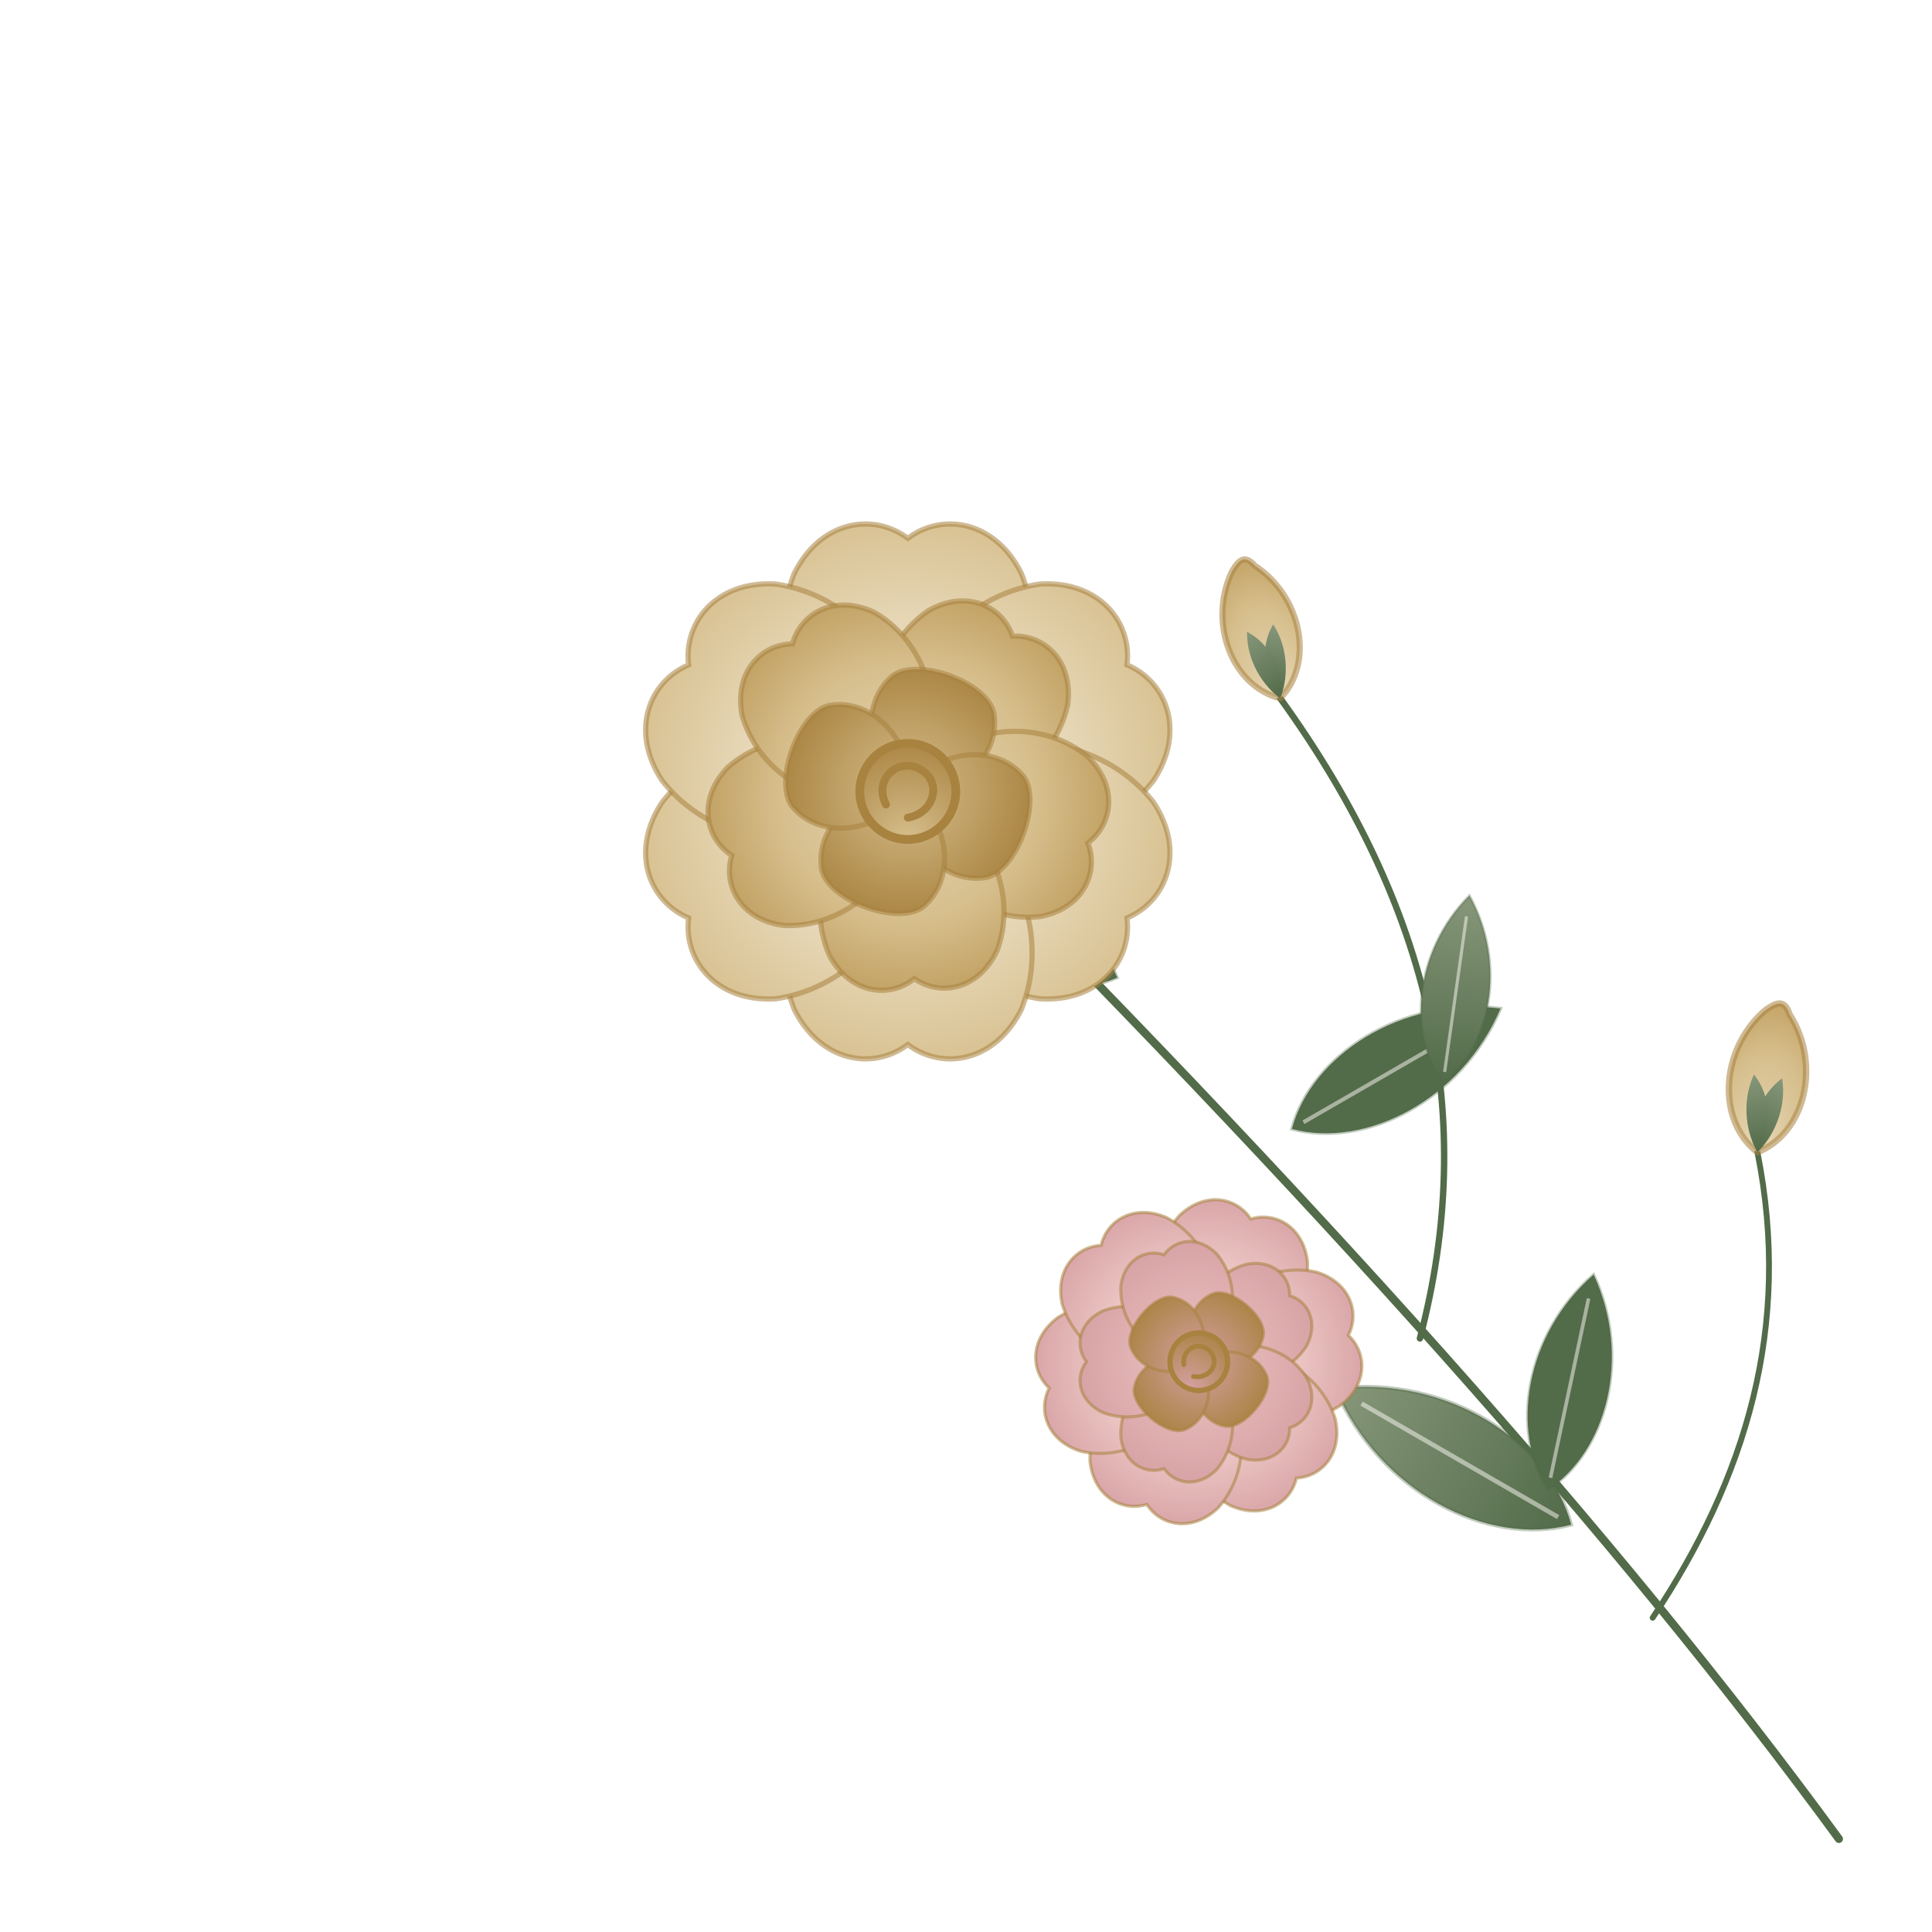
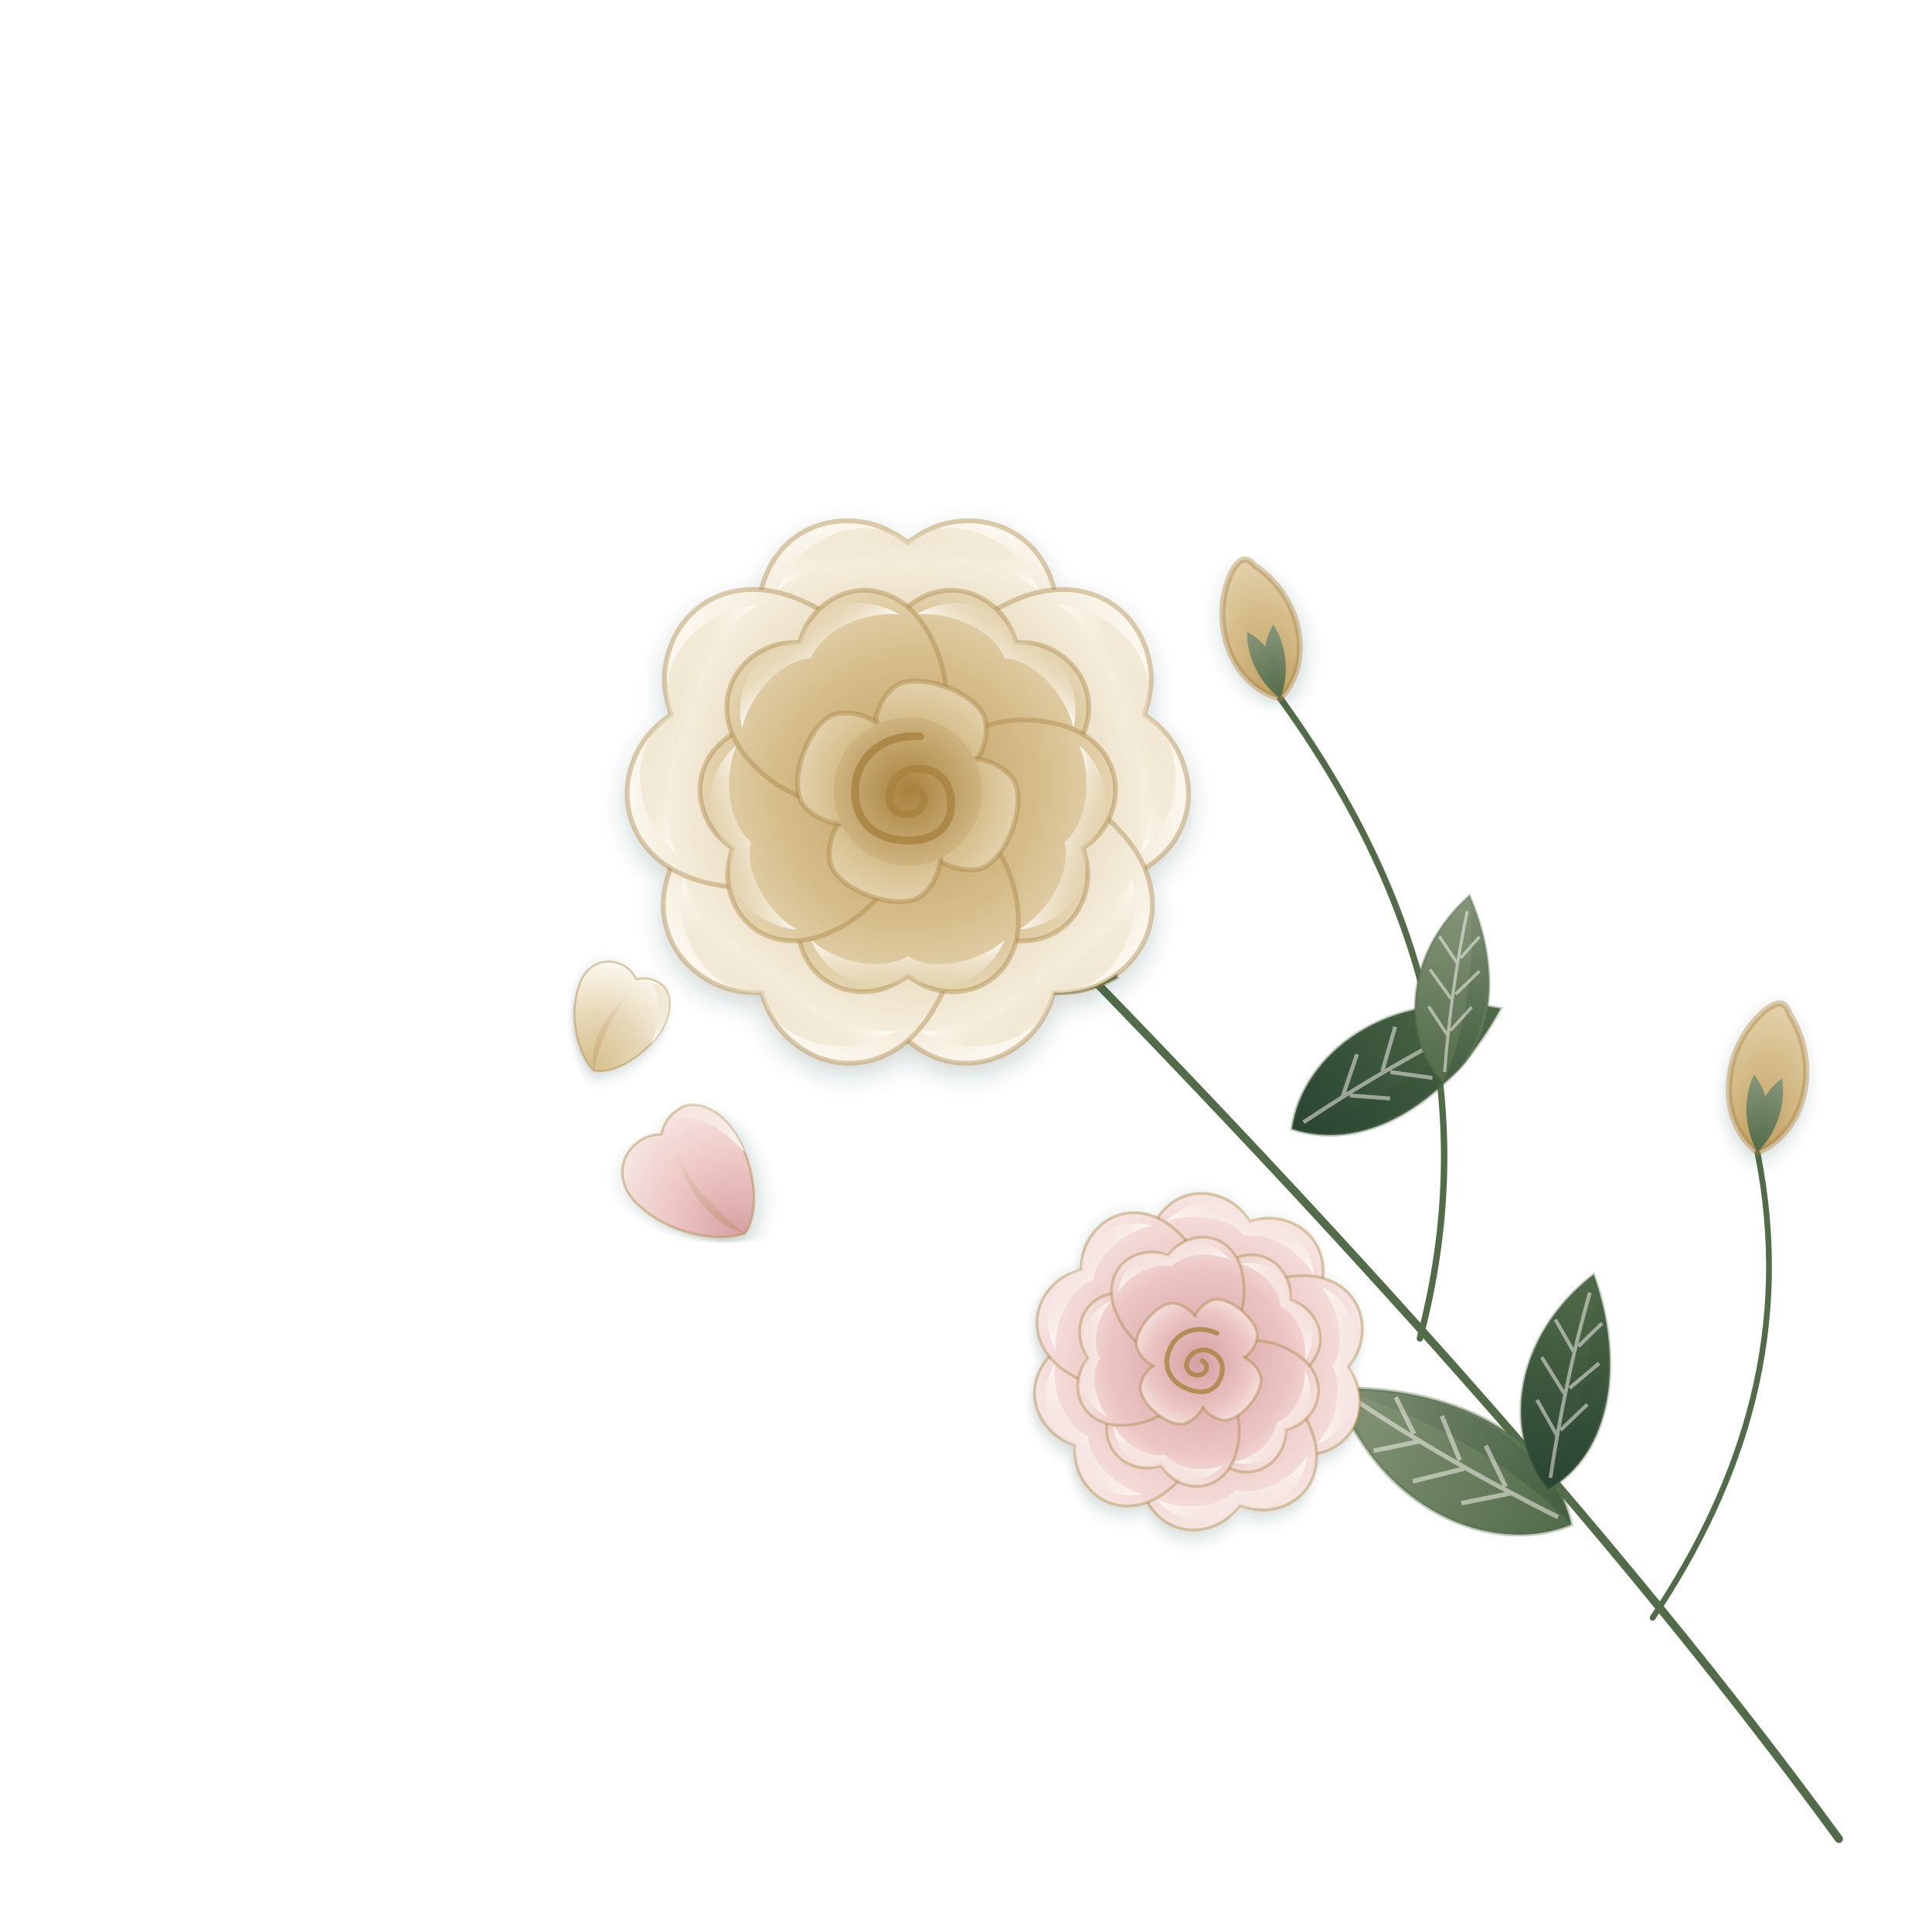
<svg xmlns="http://www.w3.org/2000/svg" viewBox="-16 -16 332 332" width="332" height="332">
-   <style>.p{transform-origin:50% 100%;stroke:#a8823f;stroke-opacity:.55}.j{stroke:#c9a96a;stroke-opacity:1;stroke-width:.7}.l{transform-origin:0 50%}.v{stroke:#526b49;stroke-width:.5;stroke-opacity:.35}.r{fill:none;stroke:#fffdf8;stroke-width:.6;stroke-opacity:.5}.s{fill:none;stroke:#526b49;stroke-linecap:round}.f{stroke:#a8823f}</style>
+   <style>.p{transform-origin:50% 100%;stroke:#a8823f;stroke-opacity:.4}.j{stroke:#c9a96a;stroke-opacity:.75;stroke-width:.45}.l{transform-origin:0 50%}.v{stroke:#526b49;stroke-width:.5;stroke-opacity:.35}.r{fill:none;stroke:#fffdf8;stroke-width:.6;stroke-opacity:.5}.s{fill:none;stroke:#526b49;stroke-linecap:round}.f{stroke:#a8823f;stroke-width:.5}.n{stroke:none}.h{fill:none;stroke-width:.9;stroke-linecap:round;stroke-opacity:.8}</style>
  <defs>
    <radialGradient id="ro" cx="50%" cy="100%" r="110%">
+       <stop offset="0" stop-color="#d6be8c" />
+       <stop offset="0.5" stop-color="#e7d8b8" />
+       <stop offset="1" stop-color="#fffdf8" />
+     </radialGradient>
+     <radialGradient id="rm" cx="50%" cy="100%" r="110%">
+       <stop offset="0" stop-color="#bf9d5d" />
+       <stop offset="0.6" stop-color="#d6be8c" />
+       <stop offset="1" stop-color="#e7d8b8" />
+     </radialGradient>
+     <radialGradient id="ri" cx="50%" cy="50%" r="60%">
+       <stop offset="0" stop-color="#a8823f" />
+       <stop offset="1" stop-color="#d6be8c" />
+     </radialGradient>
+     <linearGradient id="rr" x1="0" y1="1" x2="0" y2="0">
+       <stop offset="0" stop-color="#fffdf8" stop-opacity="0.95" />
+       <stop offset="1" stop-color="#e7d8b8" stop-opacity="0.4" />
+     </linearGradient>
+     <radialGradient id="bo" cx="50%" cy="100%" r="110%">
+       <stop offset="0" stop-color="#d6a0a3" />
+       <stop offset="0.5" stop-color="#ecc6c4" />
+       <stop offset="1" stop-color="#f8eae6" />
+     </radialGradient>
+     <radialGradient id="bm" cx="50%" cy="100%" r="110%">
+       <stop offset="0" stop-color="#d6a0a3" />
+       <stop offset="0.7" stop-color="#ecc6c4" />
+       <stop offset="1" stop-color="#f8eae6" />
+     </radialGradient>
+     <radialGradient id="bi" cx="50%" cy="50%" r="60%">
+       <stop offset="0" stop-color="#d6a0a3" />
+       <stop offset="1" stop-color="#ecc6c4" />
+     </radialGradient>
+     <linearGradient id="br" x1="0" y1="1" x2="0" y2="0">
+       <stop offset="0" stop-color="#fffdf8" stop-opacity="0.9" />
+       <stop offset="1" stop-color="#f8eae6" stop-opacity="0.3" />
+     </linearGradient>
+     <radialGradient id="io" cx="50%" cy="100%" r="110%">
+       <stop offset="0" stop-color="#e7d8b8" />
+       <stop offset="0.45" stop-color="#fffdf8" />
+       <stop offset="1" stop-color="#fffdf8" />
+     </radialGradient>
+     <radialGradient id="im" cx="50%" cy="100%" r="110%">
+       <stop offset="0" stop-color="#d6be8c" />
+       <stop offset="0.6" stop-color="#e7d8b8" />
+       <stop offset="1" stop-color="#fffdf8" />
+     </radialGradient>
+     <radialGradient id="ii" cx="50%" cy="50%" r="60%">
+       <stop offset="0" stop-color="#d6be8c" />
+       <stop offset="1" stop-color="#fffdf8" />
+     </radialGradient>
+     <linearGradient id="ir" x1="0" y1="1" x2="0" y2="0">
      <stop offset="0" stop-color="#fffdf8" />
-       <stop offset=".55" stop-color="#e7d8b8" />
-       <stop offset="1" stop-color="#d6be8c" />
-     </radialGradient>
-     <radialGradient id="rm" cx="50%" cy="100%" r="110%">
-       <stop offset="0" stop-color="#e7d8b8" />
-       <stop offset=".6" stop-color="#d6be8c" />
-       <stop offset="1" stop-color="#bf9d5d" />
-     </radialGradient>
-     <radialGradient id="ri" cx="50%" cy="100%" r="110%">
-       <stop offset="0" stop-color="#d6be8c" />
-       <stop offset="1" stop-color="#a8823f" />
-     </radialGradient>
-     <radialGradient id="bo" cx="50%" cy="100%" r="110%">
-       <stop offset="0" stop-color="#f8eae6" />
-       <stop offset=".55" stop-color="#ecc6c4" />
-       <stop offset="1" stop-color="#d6a0a3" />
-     </radialGradient>
-     <radialGradient id="bm" cx="50%" cy="100%" r="110%">
-       <stop offset="0" stop-color="#ecc6c4" />
-       <stop offset="1" stop-color="#d6a0a3" />
-     </radialGradient>
-     <radialGradient id="bi" cx="50%" cy="100%" r="110%">
-       <stop offset="0" stop-color="#d6a0a3" />
-       <stop offset="1" stop-color="#a8823f" />
-     </radialGradient>
+       <stop offset="1" stop-color="#fffdf8" stop-opacity="0.5" />
+     </linearGradient>
    <radialGradient id="ja" cx="50%" cy="100%" r="110%">
      <stop offset="0" stop-color="#e7d8b8" />
-       <stop offset=".35" stop-color="#fffdf8" />
+       <stop offset="0.3" stop-color="#fffdf8" />
      <stop offset="1" stop-color="#fffdf8" />
    </radialGradient>
    <radialGradient id="go" cx="40%" cy="35%" r="70%">
      <stop offset="0" stop-color="#d6be8c" />
      <stop offset="1" stop-color="#a8823f" />
    </radialGradient>
    <linearGradient id="le">
      <stop offset="0" stop-color="#526b49" />
      <stop offset="1" stop-color="#87977a" />
    </linearGradient>
    <linearGradient id="ld">
-       <stop offset="0" stop-color="#526b49" />
+       <stop offset="0" stop-color="#294532" />
      <stop offset="1" stop-color="#526b49" />
    </linearGradient>
+     <linearGradient id="lh">
+       <stop offset="0" stop-color="#294532" stop-opacity="0.35" />
+       <stop offset="1" stop-color="#294532" stop-opacity="0.05" />
+     </linearGradient>
+     <linearGradient id="lf" x1="0" y1="1" x2="0" y2="0">
+       <stop offset="0" stop-color="#a8823f" stop-opacity="0.3" />
+       <stop offset="1" stop-color="#a8823f" stop-opacity="0" />
+     </linearGradient>
+     <filter id="sh" x="-30%" y="-30%" width="160%" height="160%">
+       <feDropShadow dx="0" dy="1.2" stdDeviation="1.4" flood-color="#294532" flood-opacity=".22" />
+     </filter>
  </defs>
  <path class="s" style="--d:0s" d="M300 300C262 248 210 190 140 120" pathLength="1" stroke-width="1.4" />
  <path class="s" style="--d:0.15s" d="M228 214C238 176 230 140 204 104" pathLength="1" stroke-width="1.1" />
  <path class="s" style="--d:0.2s" d="M268 262C284 238 292 212 286 182" pathLength="1" stroke-width="1" />
  <g transform="translate(254 246) rotate(-150) scale(1.3)">
-     <path class="l v" style="--d:0.3s" d="M0 0C8-8 24-9 36 0C24 9 8 8 0 0Z" fill="url(#le)" />
-     <path class="l r" style="--d:0.4s" d="M2 0H32" />
+     <g class="l" style="--d:0.3s">
+       <path class="v" d="M0 0C7-9 23-11 36 0C23 8 8 9 0 0Z" fill="url(#le)" />
+       <path d="M0 0C8 8 23 8 36 0C24 3 10 3 0 0Z" fill="url(#lh)" />
+       <path class="r" d="M2 0Q18-1 33 0M9-.4l5-4.4M16-.7l5-4.8M23-.6l4.5-4M10 0l5 3.4M17 0l5 3.9M24 0l4.5 3" />
+     </g>
  </g>
  <g transform="translate(250 240) rotate(-78) scale(1.05)">
-     <path class="l v" style="--d:0.35s" d="M0 0C8-8 24-9 36 0C24 9 8 8 0 0Z" fill="url(#ld)" />
-     <path class="l r" style="--d:0.45s" d="M2 0H32" />
+     <g class="l" style="--d:0.35s">
+       <path class="v" d="M0 0C7-9 23-11 36 0C23 8 8 9 0 0Z" fill="url(#ld)" />
+       <path d="M0 0C8 8 23 8 36 0C24 3 10 3 0 0Z" fill="url(#lh)" />
+       <path class="r" d="M2 0Q18-1 33 0M9-.4l5-4.4M16-.7l5-4.8M23-.6l4.5-4M10 0l5 3.4M17 0l5 3.9M24 0l4.5 3" />
+     </g>
  </g>
  <g transform="translate(206 178) rotate(-30) scale(1.15)">
-     <path class="l v" style="--d:0.4s" d="M0 0C8-8 24-9 36 0C24 9 8 8 0 0Z" fill="url(#ld)" />
-     <path class="l r" style="--d:0.5s" d="M2 0H32" />
+     <g class="l" style="--d:0.4s">
+       <path class="v" d="M0 0C7-9 23-11 36 0C23 8 8 9 0 0Z" fill="url(#ld)" />
+       <path d="M0 0C8 8 23 8 36 0C24 3 10 3 0 0Z" fill="url(#lh)" />
+       <path class="r" d="M2 0Q18-1 33 0M9-.4l5-4.4M16-.7l5-4.8M23-.6l4.5-4M10 0l5 3.4M17 0l5 3.9M24 0l4.5 3" />
+     </g>
  </g>
  <g transform="translate(176 152) rotate(-158) scale(1.1)">
-     <path class="l v" style="--d:0.5s" d="M0 0C8-8 24-9 36 0C24 9 8 8 0 0Z" fill="url(#le)" />
-     <path class="l r" style="--d:0.6s" d="M2 0H32" />
+     <g class="l" style="--d:0.5s">
+       <path class="v" d="M0 0C7-9 23-11 36 0C23 8 8 9 0 0Z" fill="url(#le)" />
+       <path d="M0 0C8 8 23 8 36 0C24 3 10 3 0 0Z" fill="url(#lh)" />
+       <path class="r" d="M2 0Q18-1 33 0M9-.4l5-4.4M16-.7l5-4.8M23-.6l4.5-4M10 0l5 3.4M17 0l5 3.9M24 0l4.5 3" />
+     </g>
  </g>
  <g transform="translate(232 170) rotate(-82) scale(0.9)">
-     <path class="l v" style="--d:0.45s" d="M0 0C8-8 24-9 36 0C24 9 8 8 0 0Z" fill="url(#le)" />
-     <path class="l r" style="--d:0.55s" d="M2 0H32" />
-   </g>
-   <g transform="translate(286 182) rotate(8) scale(1.1)">
+     <g class="l" style="--d:0.45s">
+       <path class="v" d="M0 0C7-9 23-11 36 0C23 8 8 9 0 0Z" fill="url(#le)" />
+       <path d="M0 0C8 8 23 8 36 0C24 3 10 3 0 0Z" fill="url(#lh)" />
+       <path class="r" d="M2 0Q18-1 33 0M9-.4l5-4.4M16-.7l5-4.8M23-.6l4.5-4M10 0l5 3.4M17 0l5 3.9M24 0l4.5 3" />
+     </g>
+   </g>
+   <g transform="translate(286 182) rotate(8) scale(1.1)" filter="url(#sh)">
    <path class="p" style="--d:0.65s" d="M0 0C-7-4-8-15-2-22C0-24 1-24 2-22C8-15 7-4 0 0Z" fill="url(#rm)" />
    <g transform="rotate(-70)">
      <path class="l" style="--d:0.75s" d="M0 0C3-3 8-4 12-2C8 1 3 1 0 0Z" fill="url(#le)" />
    </g>
    <g transform="rotate(-110) scale(1 -1)">
      <path class="l" style="--d:0.75s" d="M0 0C3-3 8-4 12-2C8 1 3 1 0 0Z" fill="url(#le)" />
    </g>
  </g>
-   <g transform="translate(204 104) rotate(-16) scale(1.05)">
+   <g transform="translate(204 104) rotate(-16) scale(1.05)" filter="url(#sh)">
    <path class="p" style="--d:0.6s" d="M0 0C-7-4-8-15-2-22C0-24 1-24 2-22C8-15 7-4 0 0Z" fill="url(#rm)" />
    <g transform="rotate(-70)">
      <path class="l" style="--d:0.7s" d="M0 0C3-3 8-4 12-2C8 1 3 1 0 0Z" fill="url(#le)" />
    </g>
    <g transform="rotate(-110) scale(1 -1)">
      <path class="l" style="--d:0.7s" d="M0 0C3-3 8-4 12-2C8 1 3 1 0 0Z" fill="url(#le)" />
    </g>
  </g>
-   <g transform="translate(140 120) scale(1.5)">
+   <g transform="translate(140 120) scale(1.5)" filter="url(#sh)">
    <g transform="rotate(0) scale(1)">
-       <path class="p" style="--d:0.8s" d="M0 0C-11-3-17-15-13-25C-10-31-4-32 0-29C4-32 10-31 13-25C17-15 11-3 0 0Z" fill="url(#ro)" stroke-width="0.6" />
-     </g>
-     <g transform="rotate(60) scale(1)">
-       <path class="p" style="--d:0.84s" d="M0 0C-11-3-17-15-13-25C-10-31-4-32 0-29C4-32 10-31 13-25C17-15 11-3 0 0Z" fill="url(#ro)" stroke-width="0.6" />
-     </g>
-     <g transform="rotate(120) scale(1)">
-       <path class="p" style="--d:0.88s" d="M0 0C-11-3-17-15-13-25C-10-31-4-32 0-29C4-32 10-31 13-25C17-15 11-3 0 0Z" fill="url(#ro)" stroke-width="0.6" />
-     </g>
-     <g transform="rotate(180) scale(1)">
-       <path class="p" style="--d:0.92s" d="M0 0C-11-3-17-15-13-25C-10-31-4-32 0-29C4-32 10-31 13-25C17-15 11-3 0 0Z" fill="url(#ro)" stroke-width="0.6" />
-     </g>
-     <g transform="rotate(240) scale(1)">
-       <path class="p" style="--d:0.96s" d="M0 0C-11-3-17-15-13-25C-10-31-4-32 0-29C4-32 10-31 13-25C17-15 11-3 0 0Z" fill="url(#ro)" stroke-width="0.6" />
-     </g>
-     <g transform="rotate(300) scale(1)">
-       <path class="p" style="--d:1s" d="M0 0C-11-3-17-15-13-25C-10-31-4-32 0-29C4-32 10-31 13-25C17-15 11-3 0 0Z" fill="url(#ro)" stroke-width="0.6" />
-     </g>
-     <g transform="rotate(34) scale(0.74)">
-       <path class="p" style="--d:0.66s" d="M0 0C-11-3-17-15-13-25C-10-31-4-32 0-29C4-32 10-31 13-25C17-15 11-3 0 0Z" fill="url(#rm)" stroke-width="0.81" />
-     </g>
-     <g transform="rotate(106) scale(0.74)">
-       <path class="p" style="--d:0.7s" d="M0 0C-11-3-17-15-13-25C-10-31-4-32 0-29C4-32 10-31 13-25C17-15 11-3 0 0Z" fill="url(#rm)" stroke-width="0.81" />
-     </g>
-     <g transform="rotate(178) scale(0.74)">
-       <path class="p" style="--d:0.74s" d="M0 0C-11-3-17-15-13-25C-10-31-4-32 0-29C4-32 10-31 13-25C17-15 11-3 0 0Z" fill="url(#rm)" stroke-width="0.81" />
-     </g>
-     <g transform="rotate(250) scale(0.74)">
-       <path class="p" style="--d:0.78s" d="M0 0C-11-3-17-15-13-25C-10-31-4-32 0-29C4-32 10-31 13-25C17-15 11-3 0 0Z" fill="url(#rm)" stroke-width="0.81" />
-     </g>
-     <g transform="rotate(322) scale(0.74)">
-       <path class="p" style="--d:0.82s" d="M0 0C-11-3-17-15-13-25C-10-31-4-32 0-29C4-32 10-31 13-25C17-15 11-3 0 0Z" fill="url(#rm)" stroke-width="0.81" />
-     </g>
-     <g transform="rotate(20) scale(0.62)">
-       <path class="p" style="--d:0.54s" d="M0 0C-9-2-14-12-10-19C-7-24 7-24 10-19C14-12 9-2 0 0Z" fill="url(#ri)" stroke-width="0.97" />
-     </g>
-     <g transform="rotate(110) scale(0.62)">
-       <path class="p" style="--d:0.58s" d="M0 0C-9-2-14-12-10-19C-7-24 7-24 10-19C14-12 9-2 0 0Z" fill="url(#ri)" stroke-width="0.97" />
-     </g>
-     <g transform="rotate(200) scale(0.62)">
-       <path class="p" style="--d:0.62s" d="M0 0C-9-2-14-12-10-19C-7-24 7-24 10-19C14-12 9-2 0 0Z" fill="url(#ri)" stroke-width="0.97" />
-     </g>
-     <g transform="rotate(290) scale(0.62)">
-       <path class="p" style="--d:0.66s" d="M0 0C-9-2-14-12-10-19C-7-24 7-24 10-19C14-12 9-2 0 0Z" fill="url(#ri)" stroke-width="0.97" />
-     </g>
-     <circle class="f" style="--d:0.5s" r="5.5" fill="url(#ri)" />
-     <path class="f" style="--d:0.6s" d="M-2.5 1.5c-1.5-3 1.5-5.5 4-4s1.5 5-1.5 5.5" fill="none" stroke-width=".9" stroke-linecap="round" />
-   </g>
-   <g transform="translate(190 218) rotate(20) scale(0.9)">
+       <g class="p" style="--d:0.8s">
+         <path d="M0 0C-8-1-16-8-17-18C-18-26-13-31-7-31C-4-31-2-30 0-28.5C2-30 4-31 7-31C13-31 18-26 17-18C16-8 8-1 0 0Z" fill="url(#ro)" stroke-width="0.55" />
+         <path d="M-15-23C-12-30-4-32 0-28.5C4-32 12-30 15-23C11-26.5 4-28 0-25.5C-4-28-11-26.5-15-23Z" fill="url(#rr)" stroke="none" />
+       </g>
+     </g>
+     <g transform="rotate(72) scale(1)">
+       <g class="p" style="--d:0.84s">
+         <path d="M0 0C-8-1-16-8-17-18C-18-26-13-31-7-31C-4-31-2-30 0-28.5C2-30 4-31 7-31C13-31 18-26 17-18C16-8 8-1 0 0Z" fill="url(#ro)" stroke-width="0.55" />
+         <path d="M-15-23C-12-30-4-32 0-28.5C4-32 12-30 15-23C11-26.5 4-28 0-25.5C-4-28-11-26.5-15-23Z" fill="url(#rr)" stroke="none" />
+       </g>
+     </g>
+     <g transform="rotate(144) scale(1)">
+       <g class="p" style="--d:0.88s">
+         <path d="M0 0C-8-1-16-8-17-18C-18-26-13-31-7-31C-4-31-2-30 0-28.5C2-30 4-31 7-31C13-31 18-26 17-18C16-8 8-1 0 0Z" fill="url(#ro)" stroke-width="0.55" />
+         <path d="M-15-23C-12-30-4-32 0-28.5C4-32 12-30 15-23C11-26.5 4-28 0-25.5C-4-28-11-26.5-15-23Z" fill="url(#rr)" stroke="none" />
+       </g>
+     </g>
+     <g transform="rotate(216) scale(1)">
+       <g class="p" style="--d:0.92s">
+         <path d="M0 0C-8-1-16-8-17-18C-18-26-13-31-7-31C-4-31-2-30 0-28.5C2-30 4-31 7-31C13-31 18-26 17-18C16-8 8-1 0 0Z" fill="url(#ro)" stroke-width="0.55" />
+         <path d="M-15-23C-12-30-4-32 0-28.5C4-32 12-30 15-23C11-26.5 4-28 0-25.5C-4-28-11-26.5-15-23Z" fill="url(#rr)" stroke="none" />
+       </g>
+     </g>
+     <g transform="rotate(288) scale(1)">
+       <g class="p" style="--d:0.96s">
+         <path d="M0 0C-8-1-16-8-17-18C-18-26-13-31-7-31C-4-31-2-30 0-28.5C2-30 4-31 7-31C13-31 18-26 17-18C16-8 8-1 0 0Z" fill="url(#ro)" stroke-width="0.55" />
+         <path d="M-15-23C-12-30-4-32 0-28.5C4-32 12-30 15-23C11-26.5 4-28 0-25.5C-4-28-11-26.5-15-23Z" fill="url(#rr)" stroke="none" />
+       </g>
+     </g>
+     <g transform="rotate(36) scale(0.74)">
+       <g class="p" style="--d:0.66s">
+         <path d="M0 0C-8-1-16-8-17-18C-18-26-13-31-7-31C-4-31-2-30 0-28.5C2-30 4-31 7-31C13-31 18-26 17-18C16-8 8-1 0 0Z" fill="url(#rm)" stroke-width="0.74" />
+         <path d="M-15-23C-12-30-4-32 0-28.5C4-32 12-30 15-23C11-26.5 4-28 0-25.5C-4-28-11-26.5-15-23Z" fill="url(#rr)" stroke="none" />
+       </g>
+     </g>
+     <g transform="rotate(108) scale(0.74)">
+       <g class="p" style="--d:0.7s">
+         <path d="M0 0C-8-1-16-8-17-18C-18-26-13-31-7-31C-4-31-2-30 0-28.5C2-30 4-31 7-31C13-31 18-26 17-18C16-8 8-1 0 0Z" fill="url(#rm)" stroke-width="0.74" />
+         <path d="M-15-23C-12-30-4-32 0-28.5C4-32 12-30 15-23C11-26.5 4-28 0-25.5C-4-28-11-26.5-15-23Z" fill="url(#rr)" stroke="none" />
+       </g>
+     </g>
+     <g transform="rotate(180) scale(0.74)">
+       <g class="p" style="--d:0.74s">
+         <path d="M0 0C-8-1-16-8-17-18C-18-26-13-31-7-31C-4-31-2-30 0-28.5C2-30 4-31 7-31C13-31 18-26 17-18C16-8 8-1 0 0Z" fill="url(#rm)" stroke-width="0.74" />
+         <path d="M-15-23C-12-30-4-32 0-28.5C4-32 12-30 15-23C11-26.5 4-28 0-25.5C-4-28-11-26.5-15-23Z" fill="url(#rr)" stroke="none" />
+       </g>
+     </g>
+     <g transform="rotate(252) scale(0.74)">
+       <g class="p" style="--d:0.78s">
+         <path d="M0 0C-8-1-16-8-17-18C-18-26-13-31-7-31C-4-31-2-30 0-28.5C2-30 4-31 7-31C13-31 18-26 17-18C16-8 8-1 0 0Z" fill="url(#rm)" stroke-width="0.74" />
+         <path d="M-15-23C-12-30-4-32 0-28.5C4-32 12-30 15-23C11-26.5 4-28 0-25.5C-4-28-11-26.5-15-23Z" fill="url(#rr)" stroke="none" />
+       </g>
+     </g>
+     <g transform="rotate(324) scale(0.74)">
+       <g class="p" style="--d:0.82s">
+         <path d="M0 0C-8-1-16-8-17-18C-18-26-13-31-7-31C-4-31-2-30 0-28.5C2-30 4-31 7-31C13-31 18-26 17-18C16-8 8-1 0 0Z" fill="url(#rm)" stroke-width="0.74" />
+         <path d="M-15-23C-12-30-4-32 0-28.5C4-32 12-30 15-23C11-26.5 4-28 0-25.5C-4-28-11-26.5-15-23Z" fill="url(#rr)" stroke="none" />
+       </g>
+     </g>
+     <g transform="rotate(20) scale(.56)">
+       <path class="p" style="--d:0.56s" d="M0 0C-9-2-14-12-10-19C-7-24 7-24 10-19C14-12 9-2 0 0Z" fill="url(#rm)" stroke-width="1" />
+     </g>
+     <g transform="rotate(110) scale(.56)">
+       <path class="p" style="--d:0.59s" d="M0 0C-9-2-14-12-10-19C-7-24 7-24 10-19C14-12 9-2 0 0Z" fill="url(#rm)" stroke-width="1" />
+     </g>
+     <g transform="rotate(200) scale(.56)">
+       <path class="p" style="--d:0.62s" d="M0 0C-9-2-14-12-10-19C-7-24 7-24 10-19C14-12 9-2 0 0Z" fill="url(#rm)" stroke-width="1" />
+     </g>
+     <g transform="rotate(290) scale(.56)">
+       <path class="p" style="--d:0.65s" d="M0 0C-9-2-14-12-10-19C-7-24 7-24 10-19C14-12 9-2 0 0Z" fill="url(#rm)" stroke-width="1" />
+     </g>
+     <circle class="f n" style="--d:0.5s" r="8.5" fill="url(#ri)" />
+     <path class="f h" style="--d:0.62s" d="M.6-.4c1.4.2 1.7 1.8.6 2.6S-2 2.7-2.1.8-.6-2.8 1.6-2.6 5.3-.6 4.9 2.2 1.7 6-1.4 5.5-6.4 2.6-6 -.8-2.6-6.6 1.4-6.3" />
+   </g>
+   <g transform="translate(190 218) rotate(20) scale(0.9)" filter="url(#sh)">
    <g transform="rotate(0) scale(1)">
-       <path class="p" style="--d:0.95s" d="M0 0C-11-3-17-15-13-25C-10-31-4-32 0-29C4-32 10-31 13-25C17-15 11-3 0 0Z" fill="url(#bo)" stroke-width="0.6" />
-     </g>
-     <g transform="rotate(60) scale(1)">
-       <path class="p" style="--d:0.99s" d="M0 0C-11-3-17-15-13-25C-10-31-4-32 0-29C4-32 10-31 13-25C17-15 11-3 0 0Z" fill="url(#bo)" stroke-width="0.6" />
-     </g>
-     <g transform="rotate(120) scale(1)">
-       <path class="p" style="--d:1.03s" d="M0 0C-11-3-17-15-13-25C-10-31-4-32 0-29C4-32 10-31 13-25C17-15 11-3 0 0Z" fill="url(#bo)" stroke-width="0.6" />
-     </g>
-     <g transform="rotate(180) scale(1)">
-       <path class="p" style="--d:1.07s" d="M0 0C-11-3-17-15-13-25C-10-31-4-32 0-29C4-32 10-31 13-25C17-15 11-3 0 0Z" fill="url(#bo)" stroke-width="0.6" />
-     </g>
-     <g transform="rotate(240) scale(1)">
-       <path class="p" style="--d:1.11s" d="M0 0C-11-3-17-15-13-25C-10-31-4-32 0-29C4-32 10-31 13-25C17-15 11-3 0 0Z" fill="url(#bo)" stroke-width="0.6" />
-     </g>
-     <g transform="rotate(300) scale(1)">
-       <path class="p" style="--d:1.15s" d="M0 0C-11-3-17-15-13-25C-10-31-4-32 0-29C4-32 10-31 13-25C17-15 11-3 0 0Z" fill="url(#bo)" stroke-width="0.6" />
-     </g>
-     <g transform="rotate(34) scale(0.74)">
-       <path class="p" style="--d:0.81s" d="M0 0C-11-3-17-15-13-25C-10-31-4-32 0-29C4-32 10-31 13-25C17-15 11-3 0 0Z" fill="url(#bm)" stroke-width="0.81" />
-     </g>
-     <g transform="rotate(106) scale(0.74)">
-       <path class="p" style="--d:0.85s" d="M0 0C-11-3-17-15-13-25C-10-31-4-32 0-29C4-32 10-31 13-25C17-15 11-3 0 0Z" fill="url(#bm)" stroke-width="0.81" />
-     </g>
-     <g transform="rotate(178) scale(0.74)">
-       <path class="p" style="--d:0.89s" d="M0 0C-11-3-17-15-13-25C-10-31-4-32 0-29C4-32 10-31 13-25C17-15 11-3 0 0Z" fill="url(#bm)" stroke-width="0.81" />
-     </g>
-     <g transform="rotate(250) scale(0.74)">
-       <path class="p" style="--d:0.93s" d="M0 0C-11-3-17-15-13-25C-10-31-4-32 0-29C4-32 10-31 13-25C17-15 11-3 0 0Z" fill="url(#bm)" stroke-width="0.81" />
-     </g>
-     <g transform="rotate(322) scale(0.74)">
-       <path class="p" style="--d:0.97s" d="M0 0C-11-3-17-15-13-25C-10-31-4-32 0-29C4-32 10-31 13-25C17-15 11-3 0 0Z" fill="url(#bm)" stroke-width="0.81" />
-     </g>
-     <g transform="rotate(20) scale(0.62)">
-       <path class="p" style="--d:0.69s" d="M0 0C-9-2-14-12-10-19C-7-24 7-24 10-19C14-12 9-2 0 0Z" fill="url(#bi)" stroke-width="0.97" />
-     </g>
-     <g transform="rotate(110) scale(0.62)">
-       <path class="p" style="--d:0.73s" d="M0 0C-9-2-14-12-10-19C-7-24 7-24 10-19C14-12 9-2 0 0Z" fill="url(#bi)" stroke-width="0.97" />
-     </g>
-     <g transform="rotate(200) scale(0.62)">
-       <path class="p" style="--d:0.77s" d="M0 0C-9-2-14-12-10-19C-7-24 7-24 10-19C14-12 9-2 0 0Z" fill="url(#bi)" stroke-width="0.97" />
-     </g>
-     <g transform="rotate(290) scale(0.62)">
-       <path class="p" style="--d:0.81s" d="M0 0C-9-2-14-12-10-19C-7-24 7-24 10-19C14-12 9-2 0 0Z" fill="url(#bi)" stroke-width="0.97" />
-     </g>
-     <circle class="f" style="--d:0.65s" r="5.5" fill="url(#bi)" />
-     <path class="f" style="--d:0.75s" d="M-2.5 1.5c-1.5-3 1.5-5.5 4-4s1.5 5-1.5 5.5" fill="none" stroke-width=".9" stroke-linecap="round" />
+       <g class="p" style="--d:0.95s">
+         <path d="M0 0C-8-1-16-8-17-18C-18-26-13-31-7-31C-4-31-2-30 0-28.5C2-30 4-31 7-31C13-31 18-26 17-18C16-8 8-1 0 0Z" fill="url(#bo)" stroke-width="0.55" />
+         <path d="M-15-23C-12-30-4-32 0-28.5C4-32 12-30 15-23C11-26.5 4-28 0-25.5C-4-28-11-26.5-15-23Z" fill="url(#br)" stroke="none" />
+       </g>
+     </g>
+     <g transform="rotate(72) scale(1)">
+       <g class="p" style="--d:0.99s">
+         <path d="M0 0C-8-1-16-8-17-18C-18-26-13-31-7-31C-4-31-2-30 0-28.5C2-30 4-31 7-31C13-31 18-26 17-18C16-8 8-1 0 0Z" fill="url(#bo)" stroke-width="0.55" />
+         <path d="M-15-23C-12-30-4-32 0-28.5C4-32 12-30 15-23C11-26.5 4-28 0-25.5C-4-28-11-26.5-15-23Z" fill="url(#br)" stroke="none" />
+       </g>
+     </g>
+     <g transform="rotate(144) scale(1)">
+       <g class="p" style="--d:1.03s">
+         <path d="M0 0C-8-1-16-8-17-18C-18-26-13-31-7-31C-4-31-2-30 0-28.5C2-30 4-31 7-31C13-31 18-26 17-18C16-8 8-1 0 0Z" fill="url(#bo)" stroke-width="0.55" />
+         <path d="M-15-23C-12-30-4-32 0-28.5C4-32 12-30 15-23C11-26.5 4-28 0-25.5C-4-28-11-26.5-15-23Z" fill="url(#br)" stroke="none" />
+       </g>
+     </g>
+     <g transform="rotate(216) scale(1)">
+       <g class="p" style="--d:1.07s">
+         <path d="M0 0C-8-1-16-8-17-18C-18-26-13-31-7-31C-4-31-2-30 0-28.5C2-30 4-31 7-31C13-31 18-26 17-18C16-8 8-1 0 0Z" fill="url(#bo)" stroke-width="0.55" />
+         <path d="M-15-23C-12-30-4-32 0-28.5C4-32 12-30 15-23C11-26.5 4-28 0-25.5C-4-28-11-26.5-15-23Z" fill="url(#br)" stroke="none" />
+       </g>
+     </g>
+     <g transform="rotate(288) scale(1)">
+       <g class="p" style="--d:1.11s">
+         <path d="M0 0C-8-1-16-8-17-18C-18-26-13-31-7-31C-4-31-2-30 0-28.5C2-30 4-31 7-31C13-31 18-26 17-18C16-8 8-1 0 0Z" fill="url(#bo)" stroke-width="0.55" />
+         <path d="M-15-23C-12-30-4-32 0-28.5C4-32 12-30 15-23C11-26.5 4-28 0-25.5C-4-28-11-26.5-15-23Z" fill="url(#br)" stroke="none" />
+       </g>
+     </g>
+     <g transform="rotate(36) scale(0.74)">
+       <g class="p" style="--d:0.81s">
+         <path d="M0 0C-8-1-16-8-17-18C-18-26-13-31-7-31C-4-31-2-30 0-28.5C2-30 4-31 7-31C13-31 18-26 17-18C16-8 8-1 0 0Z" fill="url(#bm)" stroke-width="0.74" />
+         <path d="M-15-23C-12-30-4-32 0-28.5C4-32 12-30 15-23C11-26.5 4-28 0-25.5C-4-28-11-26.5-15-23Z" fill="url(#br)" stroke="none" />
+       </g>
+     </g>
+     <g transform="rotate(108) scale(0.74)">
+       <g class="p" style="--d:0.85s">
+         <path d="M0 0C-8-1-16-8-17-18C-18-26-13-31-7-31C-4-31-2-30 0-28.5C2-30 4-31 7-31C13-31 18-26 17-18C16-8 8-1 0 0Z" fill="url(#bm)" stroke-width="0.74" />
+         <path d="M-15-23C-12-30-4-32 0-28.5C4-32 12-30 15-23C11-26.5 4-28 0-25.5C-4-28-11-26.5-15-23Z" fill="url(#br)" stroke="none" />
+       </g>
+     </g>
+     <g transform="rotate(180) scale(0.74)">
+       <g class="p" style="--d:0.89s">
+         <path d="M0 0C-8-1-16-8-17-18C-18-26-13-31-7-31C-4-31-2-30 0-28.5C2-30 4-31 7-31C13-31 18-26 17-18C16-8 8-1 0 0Z" fill="url(#bm)" stroke-width="0.74" />
+         <path d="M-15-23C-12-30-4-32 0-28.5C4-32 12-30 15-23C11-26.5 4-28 0-25.5C-4-28-11-26.5-15-23Z" fill="url(#br)" stroke="none" />
+       </g>
+     </g>
+     <g transform="rotate(252) scale(0.74)">
+       <g class="p" style="--d:0.93s">
+         <path d="M0 0C-8-1-16-8-17-18C-18-26-13-31-7-31C-4-31-2-30 0-28.5C2-30 4-31 7-31C13-31 18-26 17-18C16-8 8-1 0 0Z" fill="url(#bm)" stroke-width="0.74" />
+         <path d="M-15-23C-12-30-4-32 0-28.5C4-32 12-30 15-23C11-26.5 4-28 0-25.5C-4-28-11-26.5-15-23Z" fill="url(#br)" stroke="none" />
+       </g>
+     </g>
+     <g transform="rotate(324) scale(0.74)">
+       <g class="p" style="--d:0.97s">
+         <path d="M0 0C-8-1-16-8-17-18C-18-26-13-31-7-31C-4-31-2-30 0-28.5C2-30 4-31 7-31C13-31 18-26 17-18C16-8 8-1 0 0Z" fill="url(#bm)" stroke-width="0.74" />
+         <path d="M-15-23C-12-30-4-32 0-28.5C4-32 12-30 15-23C11-26.5 4-28 0-25.5C-4-28-11-26.5-15-23Z" fill="url(#br)" stroke="none" />
+       </g>
+     </g>
+     <g transform="rotate(20) scale(.56)">
+       <path class="p" style="--d:0.71s" d="M0 0C-9-2-14-12-10-19C-7-24 7-24 10-19C14-12 9-2 0 0Z" fill="url(#bm)" stroke-width="1" />
+     </g>
+     <g transform="rotate(110) scale(.56)">
+       <path class="p" style="--d:0.74s" d="M0 0C-9-2-14-12-10-19C-7-24 7-24 10-19C14-12 9-2 0 0Z" fill="url(#bm)" stroke-width="1" />
+     </g>
+     <g transform="rotate(200) scale(.56)">
+       <path class="p" style="--d:0.77s" d="M0 0C-9-2-14-12-10-19C-7-24 7-24 10-19C14-12 9-2 0 0Z" fill="url(#bm)" stroke-width="1" />
+     </g>
+     <g transform="rotate(290) scale(.56)">
+       <path class="p" style="--d:0.8s" d="M0 0C-9-2-14-12-10-19C-7-24 7-24 10-19C14-12 9-2 0 0Z" fill="url(#bm)" stroke-width="1" />
+     </g>
+     <circle class="f n" style="--d:0.65s" r="8.5" fill="url(#bi)" />
+     <path class="f h" style="--d:0.77s" d="M.6-.4c1.4.2 1.7 1.8.6 2.6S-2 2.7-2.1.8-.6-2.8 1.6-2.6 5.3-.6 4.9 2.2 1.7 6-1.4 5.5-6.4 2.6-6 -.8-2.6-6.6 1.4-6.3" />
+   </g>
+   <g transform="translate(112 196) rotate(-40) scale(0.9)" filter="url(#sh)">
+     <g class="p" style="--d:0.8s">
+       <path d="M0 0C-5-2-11-9-12-17C-13-23-9-27-4-26.5C-2-26.3-1-25.5 0-24.8C1.5-26 4-27 7-26C11-24 12-18 10-12C8-6 4-1 0 0Z" fill="url(#bo)" stroke-width=".5" />
+       <path d="M0 0C-4-6-4-15 3-26C-2-20-2-10 0 0Z" fill="url(#lf)" stroke="none" />
+       <path d="M7-26C11-24 12-18 10-12C9.5-17 9-22 4-25.5Z" fill="url(#br)" stroke="none" />
+     </g>
+   </g>
+   <g transform="translate(86 168) rotate(25) scale(0.7)" filter="url(#sh)">
+     <g class="p" style="--d:0.88s">
+       <path d="M0 0C-5-2-11-9-12-17C-13-23-9-27-4-26.5C-2-26.3-1-25.5 0-24.8C1.5-26 4-27 7-26C11-24 12-18 10-12C8-6 4-1 0 0Z" fill="url(#ro)" stroke-width=".5" />
+       <path d="M0 0C-4-6-4-15 3-26C-2-20-2-10 0 0Z" fill="url(#lf)" stroke="none" />
+       <path d="M7-26C11-24 12-18 10-12C9.5-17 9-22 4-25.5Z" fill="url(#rr)" stroke="none" />
+     </g>
  </g>
</svg>
